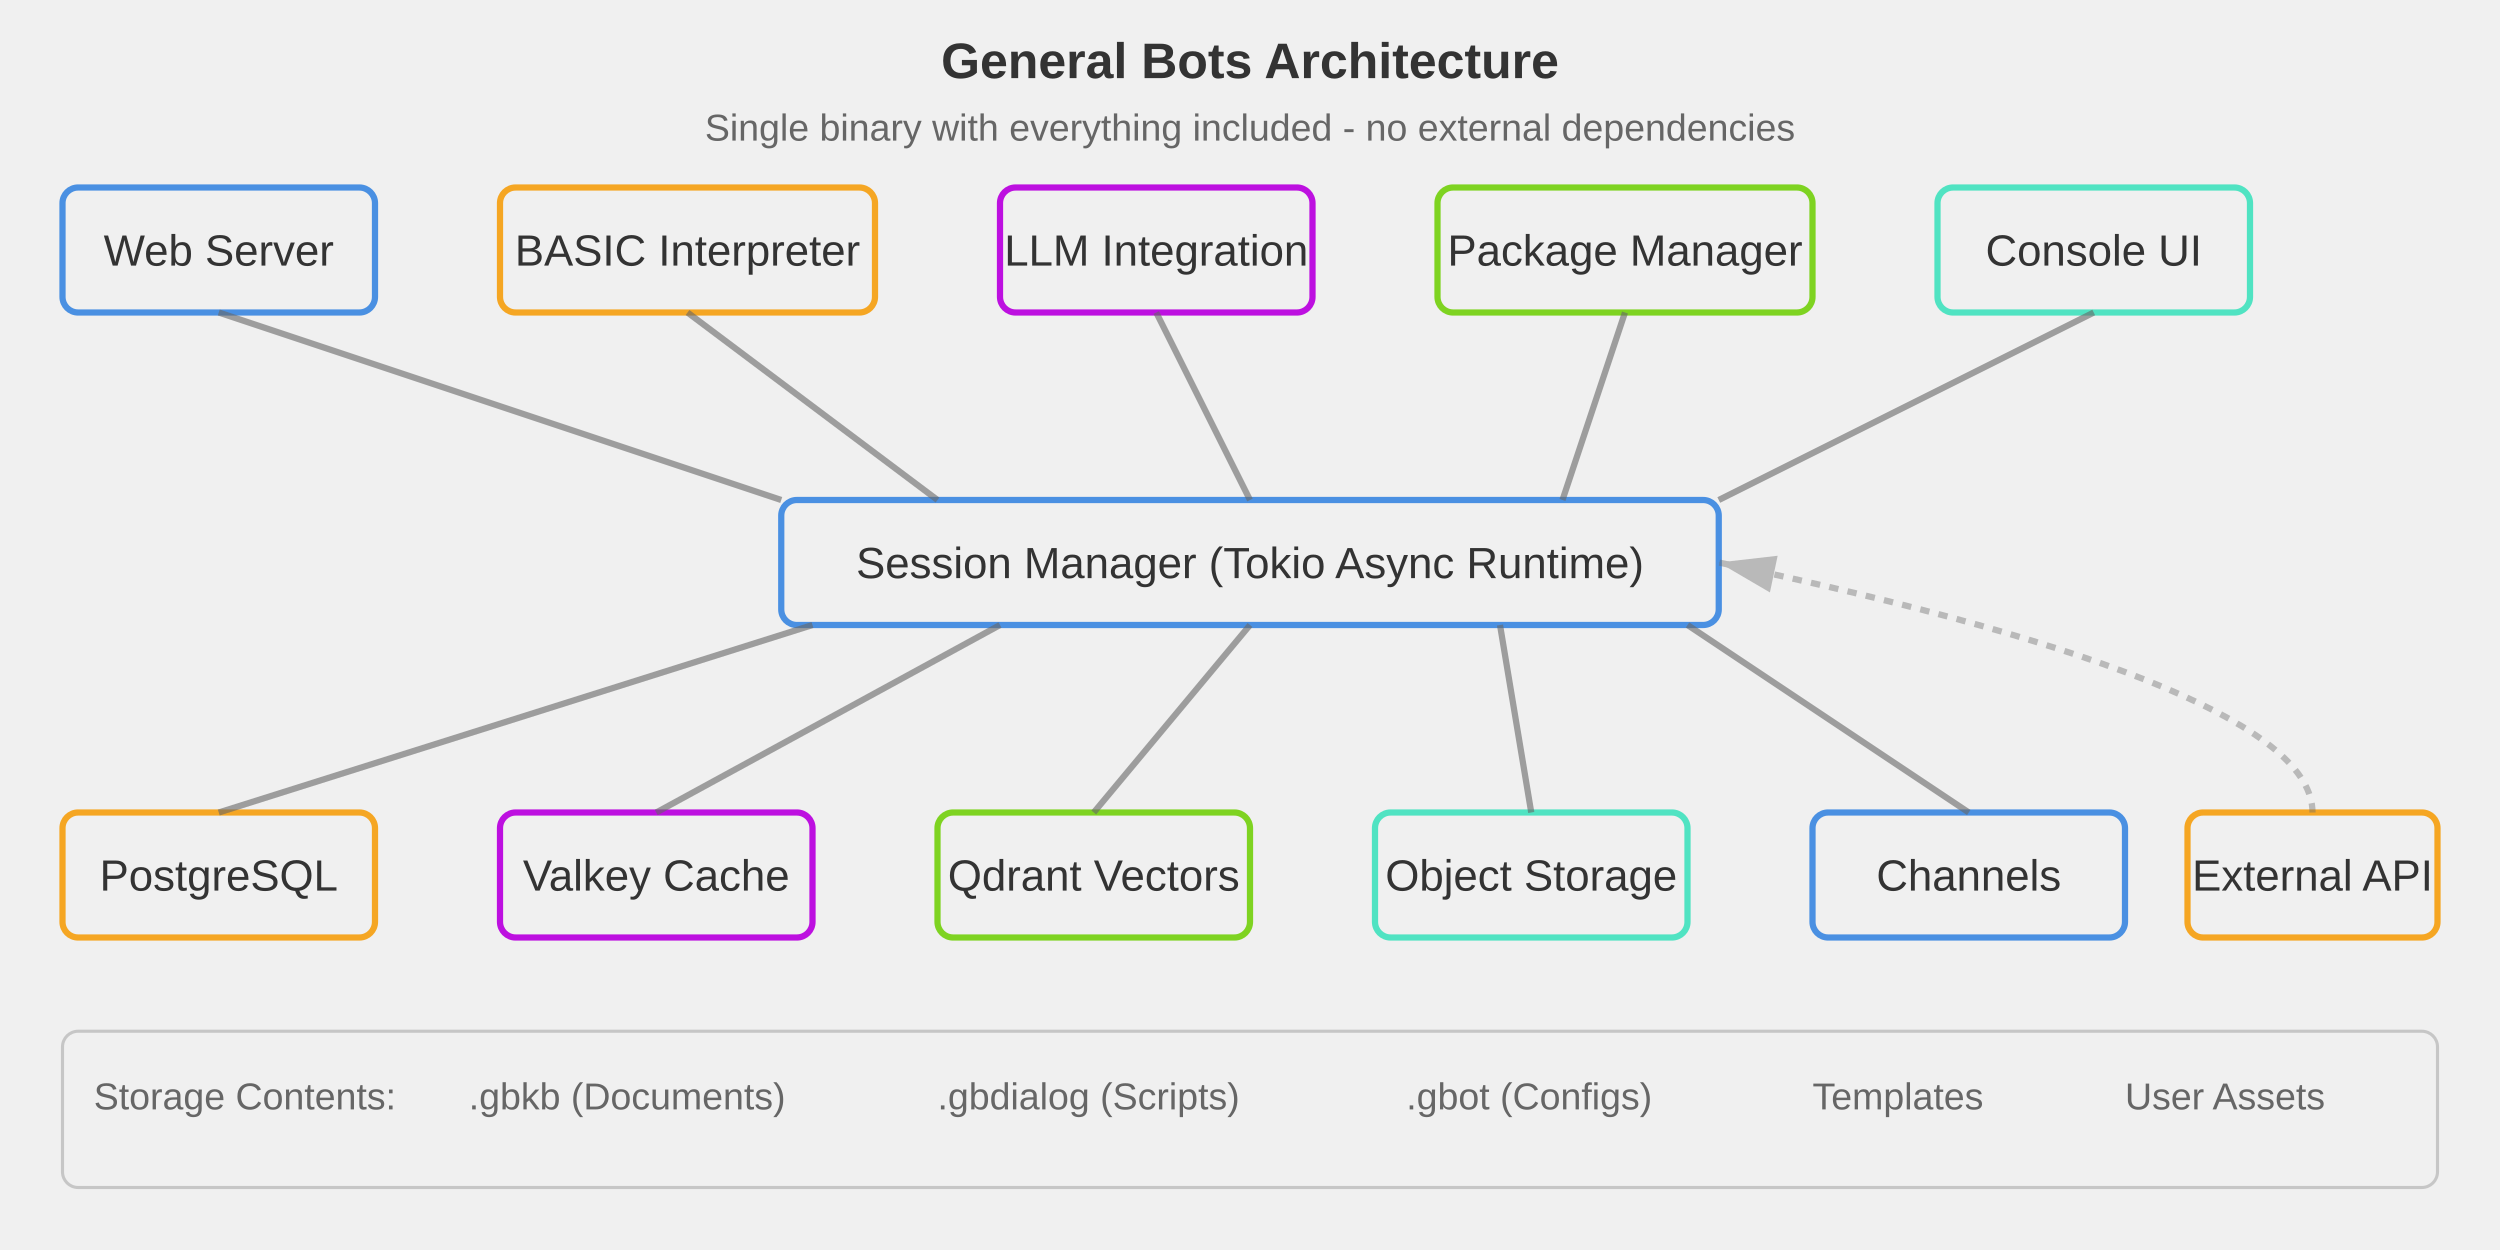
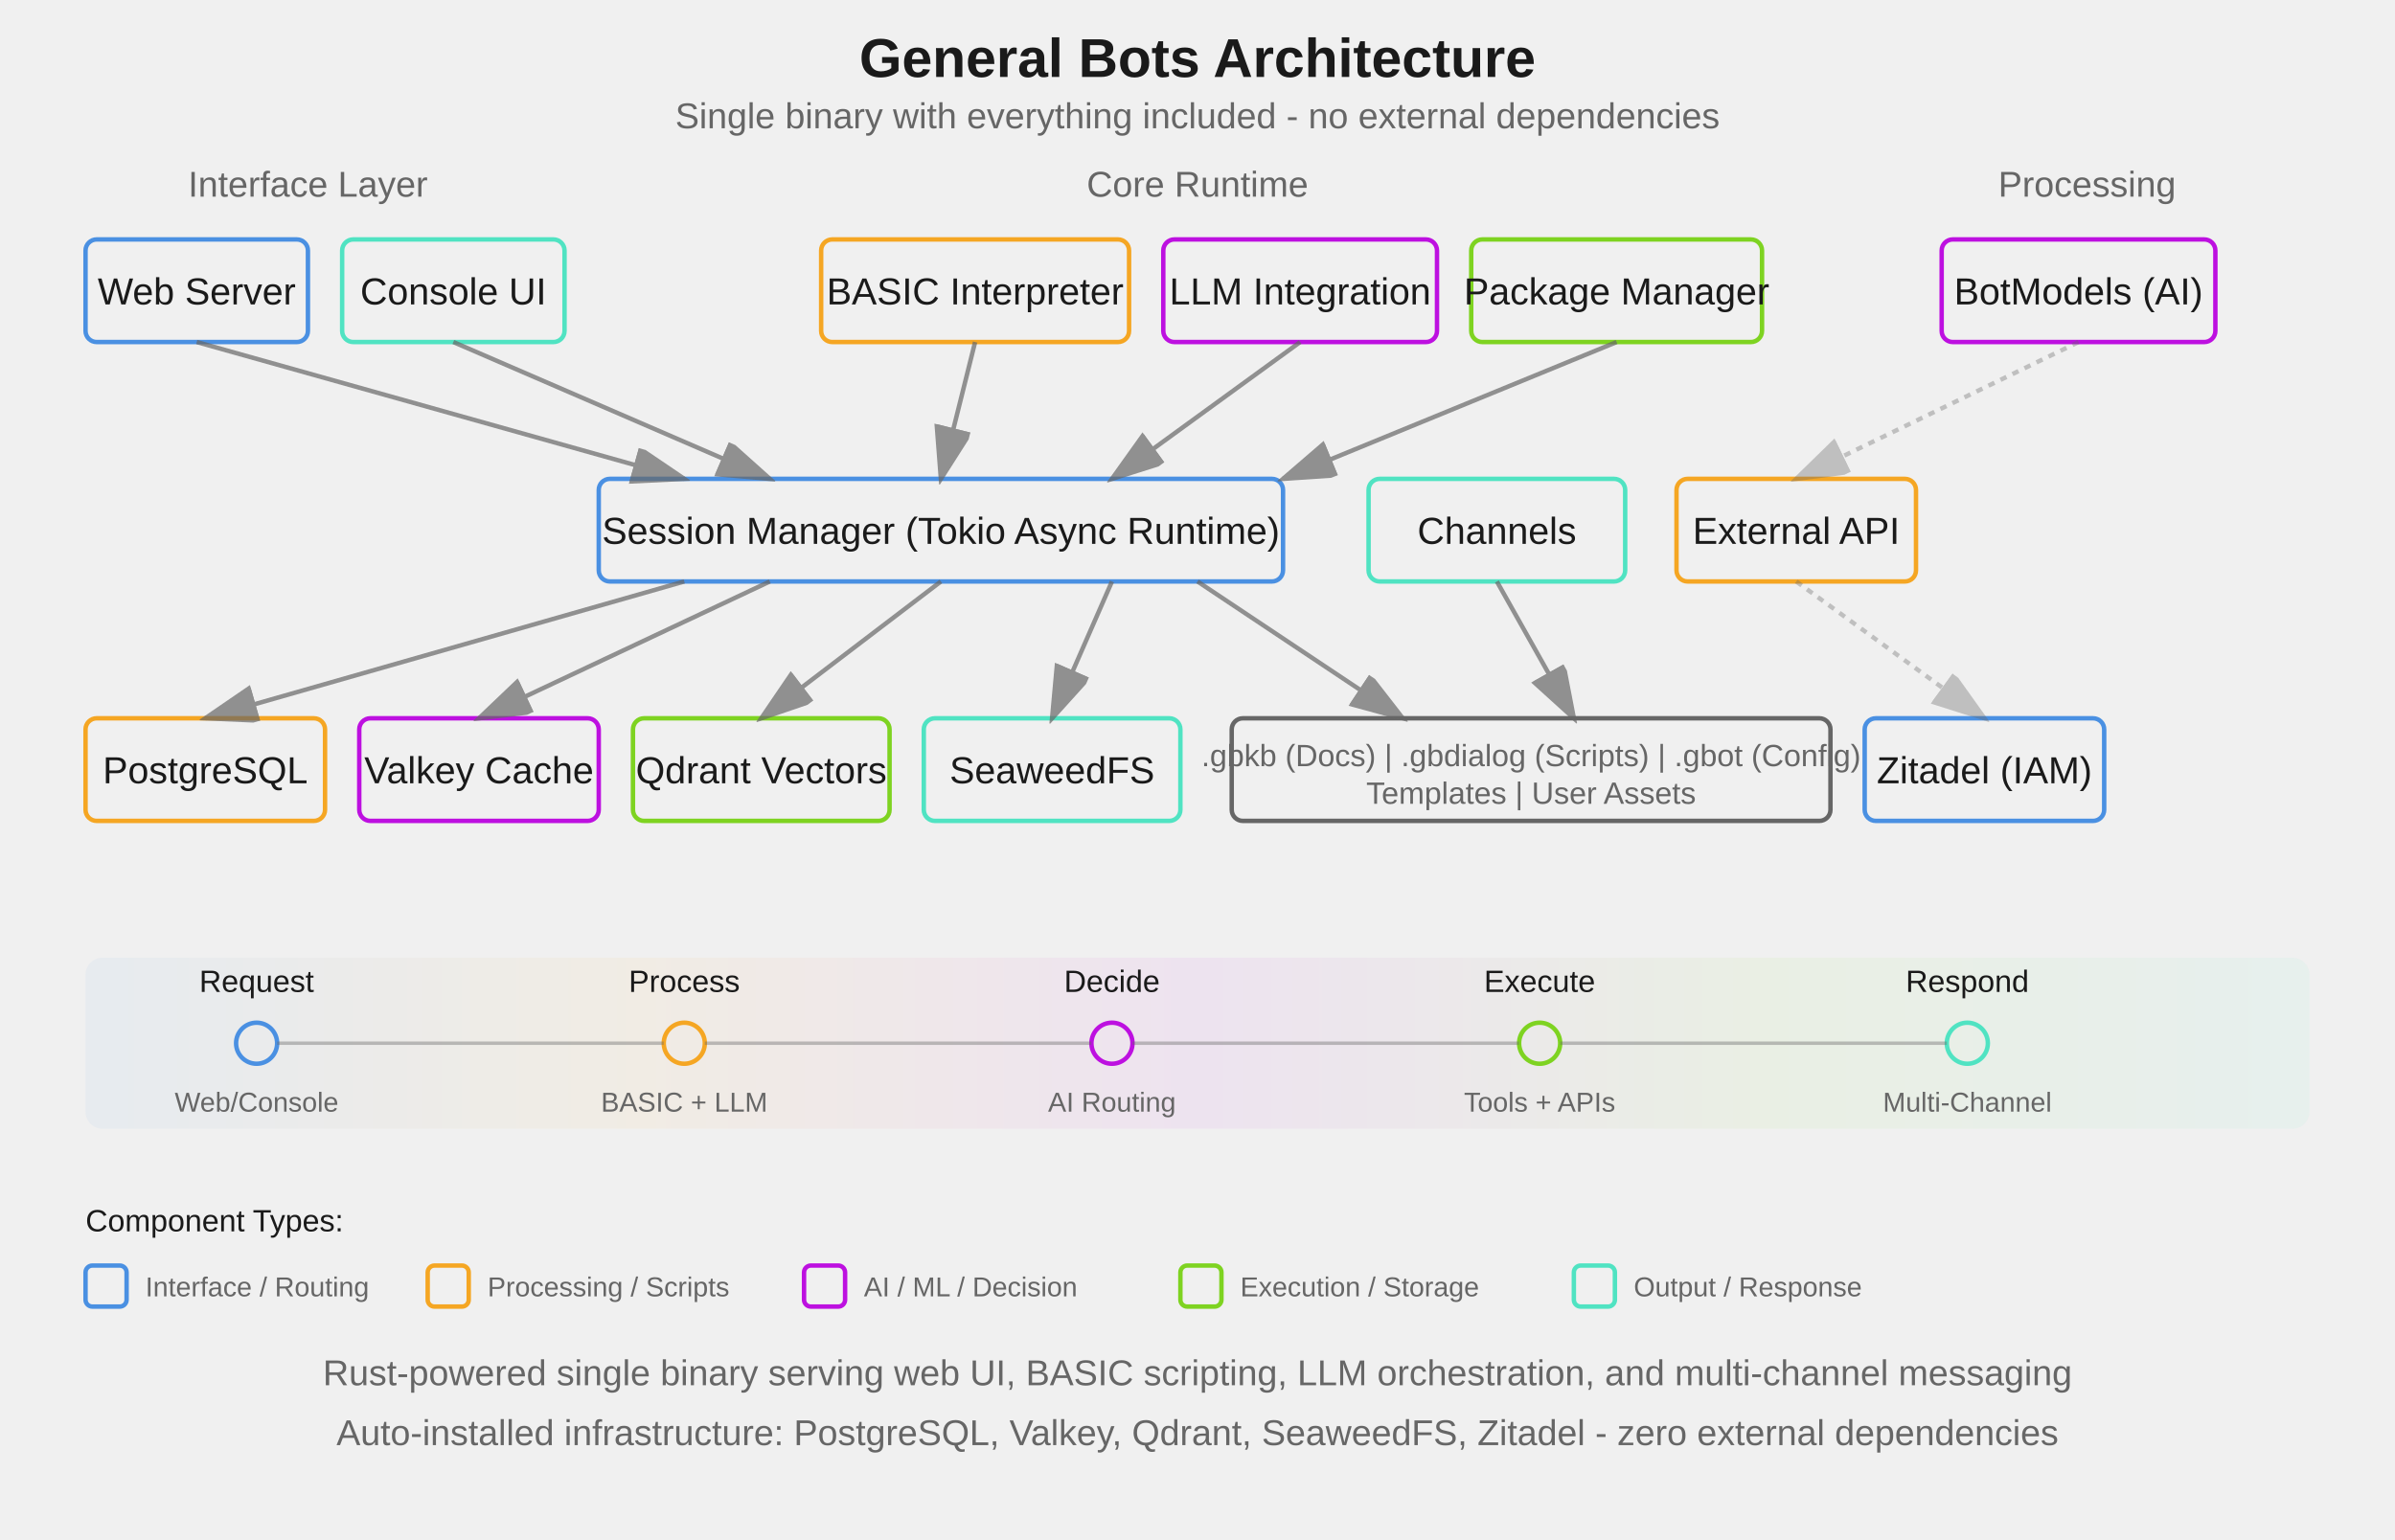
- <svg xmlns="http://www.w3.org/2000/svg" width="800" height="400">
+ <svg xmlns="http://www.w3.org/2000/svg" width="1400" height="900">
+   <style>
+     /* Light theme defaults */
+     .neon-blue { stroke: #4A90E2; stroke-width: 2.6; fill: none; }
+     .neon-orange { stroke: #F5A623; stroke-width: 2.6; fill: none; }
+     .neon-purple { stroke: #BD10E0; stroke-width: 2.6; fill: none; }
+     .neon-green { stroke: #7ED321; stroke-width: 2.6; fill: none; }
+     .neon-cyan { stroke: #50E3C2; stroke-width: 2.6; fill: none; }
+     .neon-gray { stroke: #666666; stroke-width: 2.6; fill: none; }
+     .main-text { fill: #1a1a1a; font-family: Arial, sans-serif; }
+     .secondary-text { fill: #666; font-family: Arial, sans-serif; }
+     .arrow-color { stroke: #666; fill: #666; }
+ 
+     /* Dark theme with subtle neon effects */
+     @media (prefers-color-scheme: dark) {
+       .neon-blue {
+         stroke: #00D4FF;
+         stroke-width: 2.8;
+         filter: drop-shadow(0 0 4px #00D4FF) drop-shadow(0 0 8px #00A0FF);
+       }
+       .neon-orange {
+         stroke: #FF9500;
+         stroke-width: 2.8;
+         filter: drop-shadow(0 0 4px #FF9500) drop-shadow(0 0 8px #FF7700);
+       }
+       .neon-purple {
+         stroke: #E040FB;
+         stroke-width: 2.8;
+         filter: drop-shadow(0 0 4px #E040FB) drop-shadow(0 0 8px #D500F9);
+       }
+       .neon-green {
+         stroke: #00FF88;
+         stroke-width: 2.8;
+         filter: drop-shadow(0 0 4px #00FF88) drop-shadow(0 0 8px #00E676);
+       }
+       .neon-cyan {
+         stroke: #00E5EA;
+         stroke-width: 2.8;
+         filter: drop-shadow(0 0 4px #00E5EA) drop-shadow(0 0 8px #00BCD4);
+       }
+       .neon-gray {
+         stroke: #888888;
+         stroke-width: 2.8;
+         filter: drop-shadow(0 0 2px #888888);
+       }
+       .main-text { fill: #FFFFFF; }
+       .secondary-text { fill: #B0B0B0; }
+       .arrow-color { stroke: #B0B0B0; fill: #B0B0B0; }
+     }
+   </style>
  <defs>
-     <marker id="arrow" markerWidth="10" markerHeight="10" refX="9" refY="3" orient="auto" markerUnits="strokeWidth">
-       <path d="M0,0 L0,6 L9,3 z" fill="#666" />
+     <marker id="arrow" markerWidth="13" markerHeight="13" refX="11.7" refY="3.9" orient="auto" markerUnits="strokeWidth">
+       <path d="M0,0 L0,7.8 L11.7,3.9 z" class="arrow-color" />
    </marker>
+     <linearGradient id="flowGradient" x1="0%" y1="0%" x2="100%" y2="0%">
+       <stop offset="0%" style="stop-color:#4A90E2;stop-opacity:0.3" />
+       <stop offset="25%" style="stop-color:#F5A623;stop-opacity:0.3" />
+       <stop offset="50%" style="stop-color:#BD10E0;stop-opacity:0.3" />
+       <stop offset="75%" style="stop-color:#7ED321;stop-opacity:0.3" />
+       <stop offset="100%" style="stop-color:#50E3C2;stop-opacity:0.3" />
+     </linearGradient>
  </defs>
-   <text x="400" y="25" text-anchor="middle" font-family="Arial, sans-serif" font-size="16" font-weight="600" fill="#333">General Bots Architecture</text>
-   <rect x="20" y="60" width="100" height="40" fill="none" stroke="#4A90E2" stroke-width="2" rx="5" />
-   <text x="70" y="85" text-anchor="middle" font-family="Arial, sans-serif" font-size="14" fill="#333">Web Server</text>
-   <rect x="160" y="60" width="120" height="40" fill="none" stroke="#F5A623" stroke-width="2" rx="5" />
-   <text x="220" y="85" text-anchor="middle" font-family="Arial, sans-serif" font-size="14" fill="#333">BASIC Interpreter</text>
-   <rect x="320" y="60" width="100" height="40" fill="none" stroke="#BD10E0" stroke-width="2" rx="5" />
-   <text x="370" y="85" text-anchor="middle" font-family="Arial, sans-serif" font-size="14" fill="#333">LLM Integration</text>
-   <rect x="460" y="60" width="120" height="40" fill="none" stroke="#7ED321" stroke-width="2" rx="5" />
-   <text x="520" y="85" text-anchor="middle" font-family="Arial, sans-serif" font-size="14" fill="#333">Package Manager</text>
-   <rect x="620" y="60" width="100" height="40" fill="none" stroke="#50E3C2" stroke-width="2" rx="5" />
-   <text x="670" y="85" text-anchor="middle" font-family="Arial, sans-serif" font-size="14" fill="#333">Console UI</text>
-   <rect x="250" y="160" width="300" height="40" fill="none" stroke="#4A90E2" stroke-width="2" rx="5" />
-   <text x="400" y="185" text-anchor="middle" font-family="Arial, sans-serif" font-size="14" fill="#333">Session Manager (Tokio Async Runtime)</text>
-   <rect x="20" y="260" width="100" height="40" fill="none" stroke="#F5A623" stroke-width="2" rx="5" />
-   <text x="70" y="285" text-anchor="middle" font-family="Arial, sans-serif" font-size="14" fill="#333">PostgreSQL</text>
-   <rect x="160" y="260" width="100" height="40" fill="none" stroke="#BD10E0" stroke-width="2" rx="5" />
-   <text x="210" y="285" text-anchor="middle" font-family="Arial, sans-serif" font-size="14" fill="#333">Valkey Cache</text>
-   <rect x="300" y="260" width="100" height="40" fill="none" stroke="#7ED321" stroke-width="2" rx="5" />
-   <text x="350" y="285" text-anchor="middle" font-family="Arial, sans-serif" font-size="14" fill="#333">Qdrant Vectors</text>
-   <rect x="440" y="260" width="100" height="40" fill="none" stroke="#50E3C2" stroke-width="2" rx="5" />
-   <text x="490" y="285" text-anchor="middle" font-family="Arial, sans-serif" font-size="14" fill="#333">Object Storage</text>
-   <rect x="580" y="260" width="100" height="40" fill="none" stroke="#4A90E2" stroke-width="2" rx="5" />
-   <text x="630" y="285" text-anchor="middle" font-family="Arial, sans-serif" font-size="14" fill="#333">Channels</text>
-   <rect x="700" y="260" width="80" height="40" fill="none" stroke="#F5A623" stroke-width="2" rx="5" />
-   <text x="740" y="285" text-anchor="middle" font-family="Arial, sans-serif" font-size="14" fill="#333">External API</text>
-   <g stroke="#666" stroke-width="2" fill="none">
-     <line x1="70" y1="100" x2="250" y2="160" opacity="0.6" />
-     <line x1="220" y1="100" x2="300" y2="160" opacity="0.6" />
-     <line x1="370" y1="100" x2="400" y2="160" opacity="0.6" />
-     <line x1="520" y1="100" x2="500" y2="160" opacity="0.6" />
-     <line x1="670" y1="100" x2="550" y2="160" opacity="0.6" />
-     <line x1="260" y1="200" x2="70" y2="260" opacity="0.6" />
-     <line x1="320" y1="200" x2="210" y2="260" opacity="0.6" />
-     <line x1="400" y1="200" x2="350" y2="260" opacity="0.6" />
-     <line x1="480" y1="200" x2="490" y2="260" opacity="0.6" />
-     <line x1="540" y1="200" x2="630" y2="260" opacity="0.6" />
-     <path d="M740,260 Q740,220 550,180" stroke-dasharray="3,3" marker-end="url(#arrow)" opacity="0.4" />
+   <text x="700" y="45" text-anchor="middle" font-size="32" font-weight="600" class="main-text">General Bots Architecture</text>
+   <text x="700" y="75" text-anchor="middle" font-size="21" class="secondary-text">Single binary with everything included - no external dependencies</text>
+   <text x="180" y="115" text-anchor="middle" font-size="21" font-weight="500" class="secondary-text">Interface Layer</text>
+   <text x="700" y="115" text-anchor="middle" font-size="21" font-weight="500" class="secondary-text">Core Runtime</text>
+   <text x="1220" y="115" text-anchor="middle" font-size="21" font-weight="500" class="secondary-text">Processing</text>
+   <g id="main-flow">
+     <rect x="50" y="140" width="130" height="60" class="neon-blue" rx="6.5" />
+     <text x="115" y="178" text-anchor="middle" font-size="22" font-weight="500" class="main-text">Web Server</text>
+     <rect x="200" y="140" width="130" height="60" class="neon-cyan" rx="6.5" />
+     <text x="265" y="178" text-anchor="middle" font-size="22" font-weight="500" class="main-text">Console UI</text>
+     <rect x="480" y="140" width="180" height="60" class="neon-orange" rx="6.5" />
+     <text x="570" y="178" text-anchor="middle" font-size="22" font-weight="500" class="main-text">BASIC Interpreter</text>
+     <rect x="680" y="140" width="160" height="60" class="neon-purple" rx="6.5" />
+     <text x="760" y="178" text-anchor="middle" font-size="22" font-weight="500" class="main-text">LLM Integration</text>
+     <rect x="860" y="140" width="170" height="60" class="neon-green" rx="6.5" />
+     <text x="945" y="178" text-anchor="middle" font-size="22" font-weight="500" class="main-text">Package Manager</text>
+     <rect x="1135" y="140" width="160" height="60" class="neon-purple" rx="6.5" />
+     <text x="1215" y="178" text-anchor="middle" font-size="22" font-weight="500" class="main-text">BotModels (AI)</text>
+     <rect x="350" y="280" width="400" height="60" class="neon-blue" rx="6.5" />
+     <text x="550" y="318" text-anchor="middle" font-size="22" font-weight="500" class="main-text">Session Manager (Tokio Async Runtime)</text>
+     <rect x="800" y="280" width="150" height="60" class="neon-cyan" rx="6.5" />
+     <text x="875" y="318" text-anchor="middle" font-size="22" font-weight="500" class="main-text">Channels</text>
+     <rect x="980" y="280" width="140" height="60" class="neon-orange" rx="6.5" />
+     <text x="1050" y="318" text-anchor="middle" font-size="22" font-weight="500" class="main-text">External API</text>
+     <rect x="50" y="420" width="140" height="60" class="neon-orange" rx="6.5" />
+     <text x="120" y="458" text-anchor="middle" font-size="22" font-weight="500" class="main-text">PostgreSQL</text>
+     <rect x="210" y="420" width="140" height="60" class="neon-purple" rx="6.5" />
+     <text x="280" y="458" text-anchor="middle" font-size="22" font-weight="500" class="main-text">Valkey Cache</text>
+     <rect x="370" y="420" width="150" height="60" class="neon-green" rx="6.5" />
+     <text x="445" y="458" text-anchor="middle" font-size="22" font-weight="500" class="main-text">Qdrant Vectors</text>
+     <rect x="540" y="420" width="150" height="60" class="neon-cyan" rx="6.5" />
+     <text x="615" y="458" text-anchor="middle" font-size="22" font-weight="500" class="main-text">SeaweedFS</text>
+     <rect x="720" y="420" width="350" height="60" class="neon-gray" rx="6.5" />
+     <text x="895" y="448" text-anchor="middle" font-size="18" class="secondary-text">.gbkb (Docs) | .gbdialog (Scripts) | .gbot (Config)</text>
+     <text x="895" y="470" text-anchor="middle" font-size="18" class="secondary-text">Templates | User Assets</text>
+     <rect x="1090" y="420" width="140" height="60" class="neon-blue" rx="6.5" />
+     <text x="1160" y="458" text-anchor="middle" font-size="22" font-weight="500" class="main-text">Zitadel (IAM)</text>
  </g>
-   <g transform="translate(20, 330)">
-     <rect width="760" height="50" fill="none" stroke="#666" stroke-width="1" rx="5" opacity="0.3" />
-     <text x="10" y="25" font-family="Arial, sans-serif" font-size="12" fill="#666">Storage Contents:</text>
-     <text x="130" y="25" font-family="Arial, sans-serif" font-size="12" fill="#666">.gbkb (Documents)</text>
-     <text x="280" y="25" font-family="Arial, sans-serif" font-size="12" fill="#666">.gbdialog (Scripts)</text>
-     <text x="430" y="25" font-family="Arial, sans-serif" font-size="12" fill="#666">.gbot (Configs)</text>
-     <text x="560" y="25" font-family="Arial, sans-serif" font-size="12" fill="#666">Templates</text>
-     <text x="660" y="25" font-family="Arial, sans-serif" font-size="12" fill="#666">User Assets</text>
+   <g stroke="#666" stroke-width="2.6" fill="none" opacity="0.7">
+     <line x1="115" y1="200" x2="400" y2="280" marker-end="url(#arrow)" />
+     <line x1="265" y1="200" x2="450" y2="280" marker-end="url(#arrow)" />
+     <line x1="570" y1="200" x2="550" y2="280" marker-end="url(#arrow)" />
+     <line x1="760" y1="200" x2="650" y2="280" marker-end="url(#arrow)" />
+     <line x1="945" y1="200" x2="750" y2="280" marker-end="url(#arrow)" />
+     <line x1="1215" y1="200" x2="1050" y2="280" stroke-dasharray="3.9,3.9" marker-end="url(#arrow)" opacity="0.5" />
+     <line x1="400" y1="340" x2="120" y2="420" marker-end="url(#arrow)" />
+     <line x1="450" y1="340" x2="280" y2="420" marker-end="url(#arrow)" />
+     <line x1="550" y1="340" x2="445" y2="420" marker-end="url(#arrow)" />
+     <line x1="650" y1="340" x2="615" y2="420" marker-end="url(#arrow)" />
+     <line x1="700" y1="340" x2="820" y2="420" marker-end="url(#arrow)" />
+     <line x1="875" y1="340" x2="920" y2="420" marker-end="url(#arrow)" />
+     <line x1="1050" y1="340" x2="1160" y2="420" stroke-dasharray="3.9,3.9" marker-end="url(#arrow)" opacity="0.5" />
  </g>
-   <text x="400" y="45" text-anchor="middle" font-family="Arial, sans-serif" font-size="12" fill="#666">
-     Single binary with everything included - no external dependencies
+   <g id="progress-legend">
+     <rect x="50" y="560" width="1300" height="100" fill="url(#flowGradient)" rx="10" opacity="0.2" />
+     <circle cx="150" cy="610" r="12" class="neon-blue" />
+     <circle cx="400" cy="610" r="12" class="neon-orange" />
+     <circle cx="650" cy="610" r="12" class="neon-purple" />
+     <circle cx="900" cy="610" r="12" class="neon-green" />
+     <circle cx="1150" cy="610" r="12" class="neon-cyan" />
+     <line x1="162" y1="610" x2="388" y2="610" class="arrow-color" stroke-width="2" opacity="0.4" />
+     <line x1="412" y1="610" x2="638" y2="610" class="arrow-color" stroke-width="2" opacity="0.4" />
+     <line x1="662" y1="610" x2="888" y2="610" class="arrow-color" stroke-width="2" opacity="0.4" />
+     <line x1="912" y1="610" x2="1138" y2="610" class="arrow-color" stroke-width="2" opacity="0.4" />
+     <text x="150" y="580" text-anchor="middle" font-size="18" font-weight="500" class="main-text">Request</text>
+     <text x="150" y="650" text-anchor="middle" font-size="16" class="secondary-text">Web/Console</text>
+     <text x="400" y="580" text-anchor="middle" font-size="18" font-weight="500" class="main-text">Process</text>
+     <text x="400" y="650" text-anchor="middle" font-size="16" class="secondary-text">BASIC + LLM</text>
+     <text x="650" y="580" text-anchor="middle" font-size="18" font-weight="500" class="main-text">Decide</text>
+     <text x="650" y="650" text-anchor="middle" font-size="16" class="secondary-text">AI Routing</text>
+     <text x="900" y="580" text-anchor="middle" font-size="18" font-weight="500" class="main-text">Execute</text>
+     <text x="900" y="650" text-anchor="middle" font-size="16" class="secondary-text">Tools + APIs</text>
+     <text x="1150" y="580" text-anchor="middle" font-size="18" font-weight="500" class="main-text">Respond</text>
+     <text x="1150" y="650" text-anchor="middle" font-size="16" class="secondary-text">Multi-Channel</text>
+   </g>
+   <g id="legend" transform="translate(50, 720)">
+     <text x="0" y="0" font-size="18" font-weight="500" class="main-text">Component Types:</text>
+     <rect x="0" y="20" width="24" height="24" class="neon-blue" rx="4" />
+     <text x="35" y="38" font-size="16" class="secondary-text">Interface / Routing</text>
+     <rect x="200" y="20" width="24" height="24" class="neon-orange" rx="4" />
+     <text x="235" y="38" font-size="16" class="secondary-text">Processing / Scripts</text>
+     <rect x="420" y="20" width="24" height="24" class="neon-purple" rx="4" />
+     <text x="455" y="38" font-size="16" class="secondary-text">AI / ML / Decision</text>
+     <rect x="640" y="20" width="24" height="24" class="neon-green" rx="4" />
+     <text x="675" y="38" font-size="16" class="secondary-text">Execution / Storage</text>
+     <rect x="870" y="20" width="24" height="24" class="neon-cyan" rx="4" />
+     <text x="905" y="38" font-size="16" class="secondary-text">Output / Response</text>
+   </g>
+   <text x="700" y="810" text-anchor="middle" font-size="21" class="secondary-text">
+     Rust-powered single binary serving web UI, BASIC scripting, LLM orchestration, and multi-channel messaging
+   </text>
+   <text x="700" y="845" text-anchor="middle" font-size="21" class="secondary-text">
+     Auto-installed infrastructure: PostgreSQL, Valkey, Qdrant, SeaweedFS, Zitadel - zero external dependencies
  </text>
</svg>
